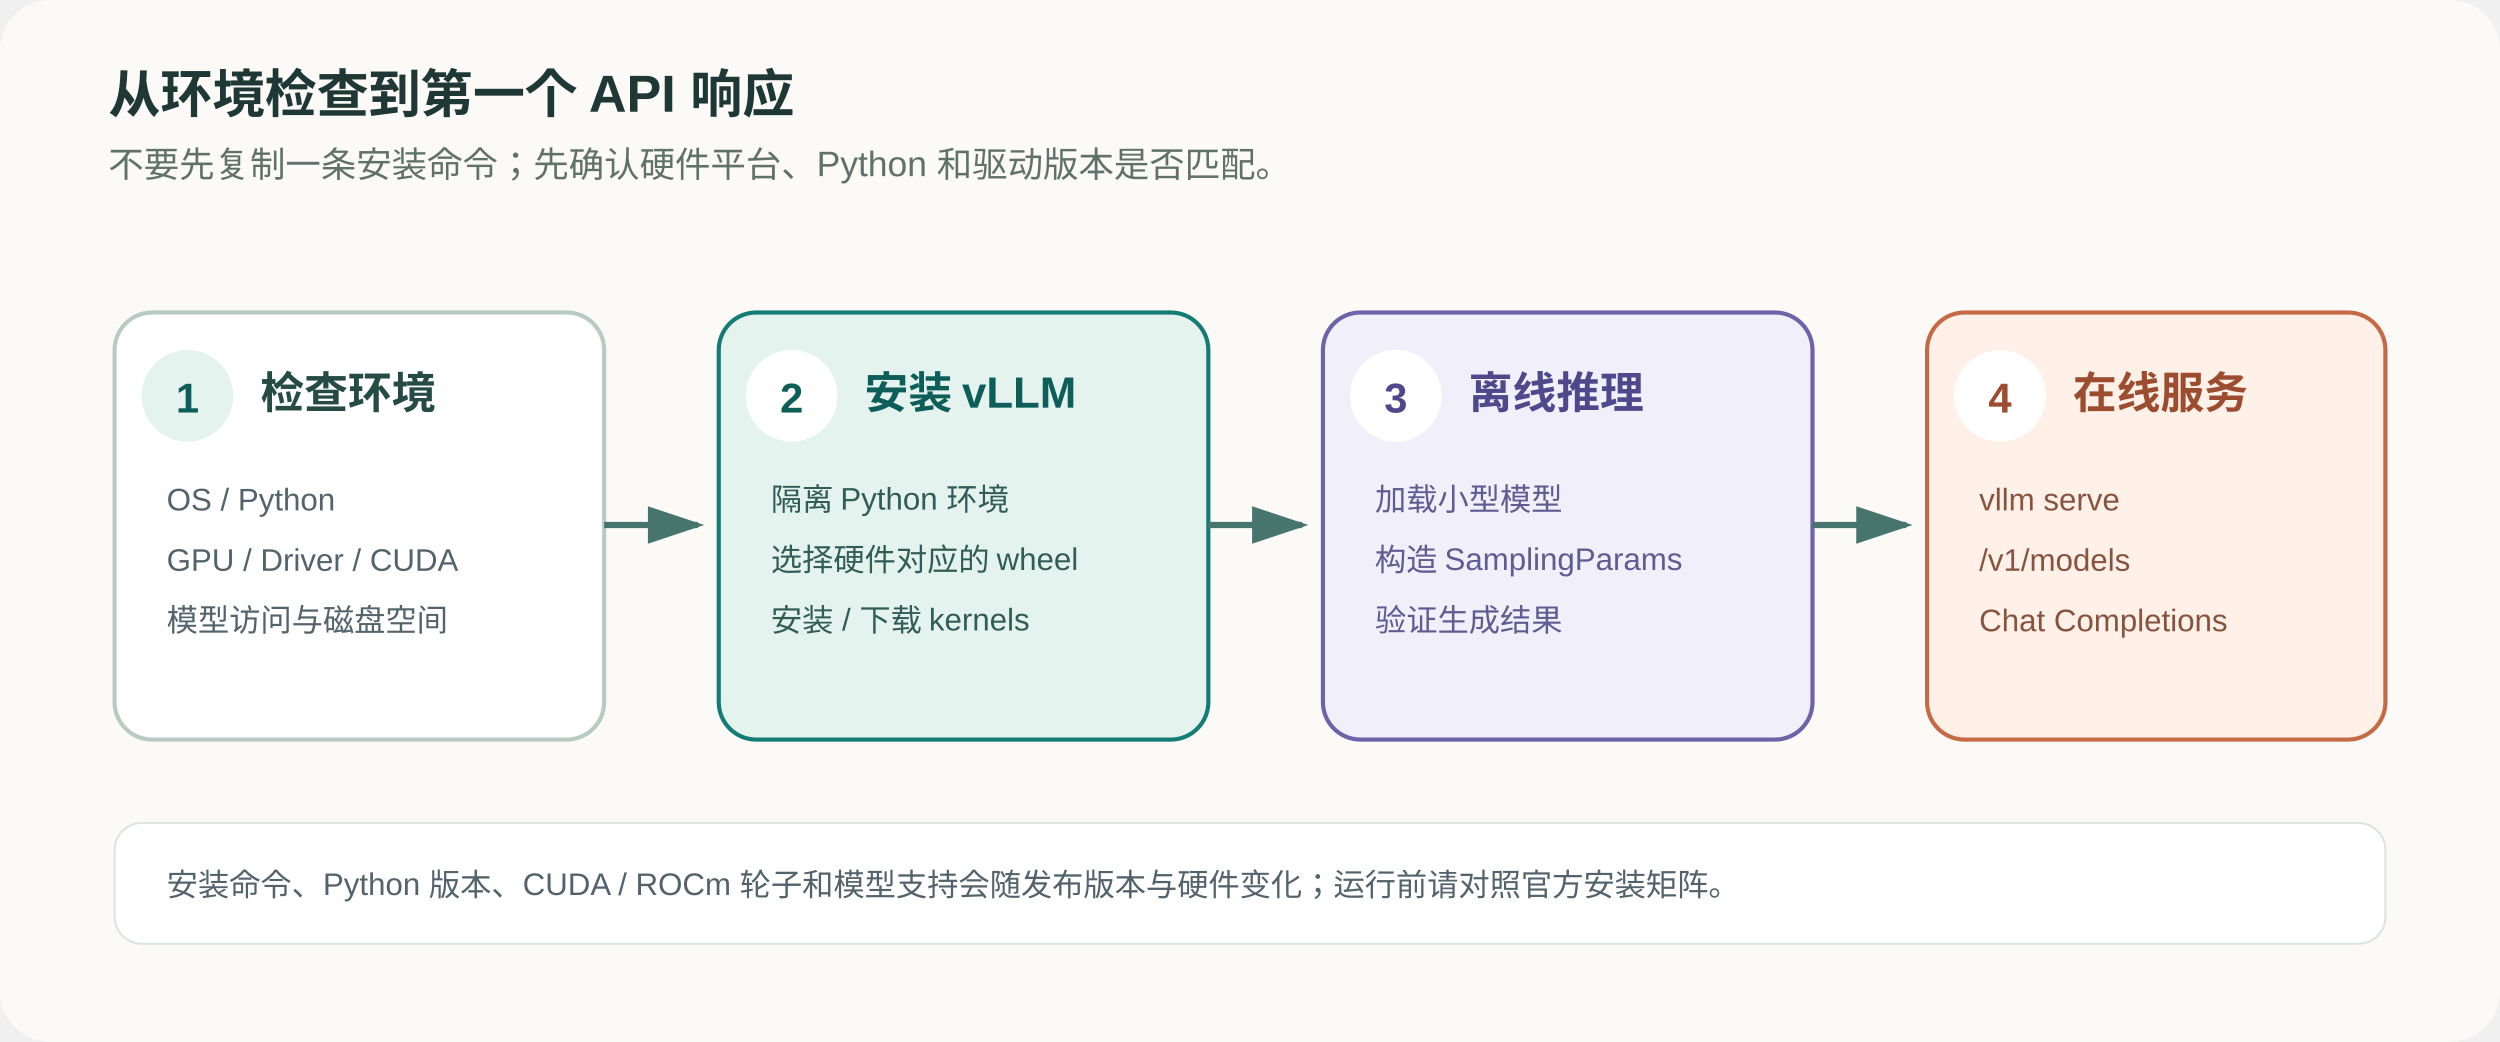
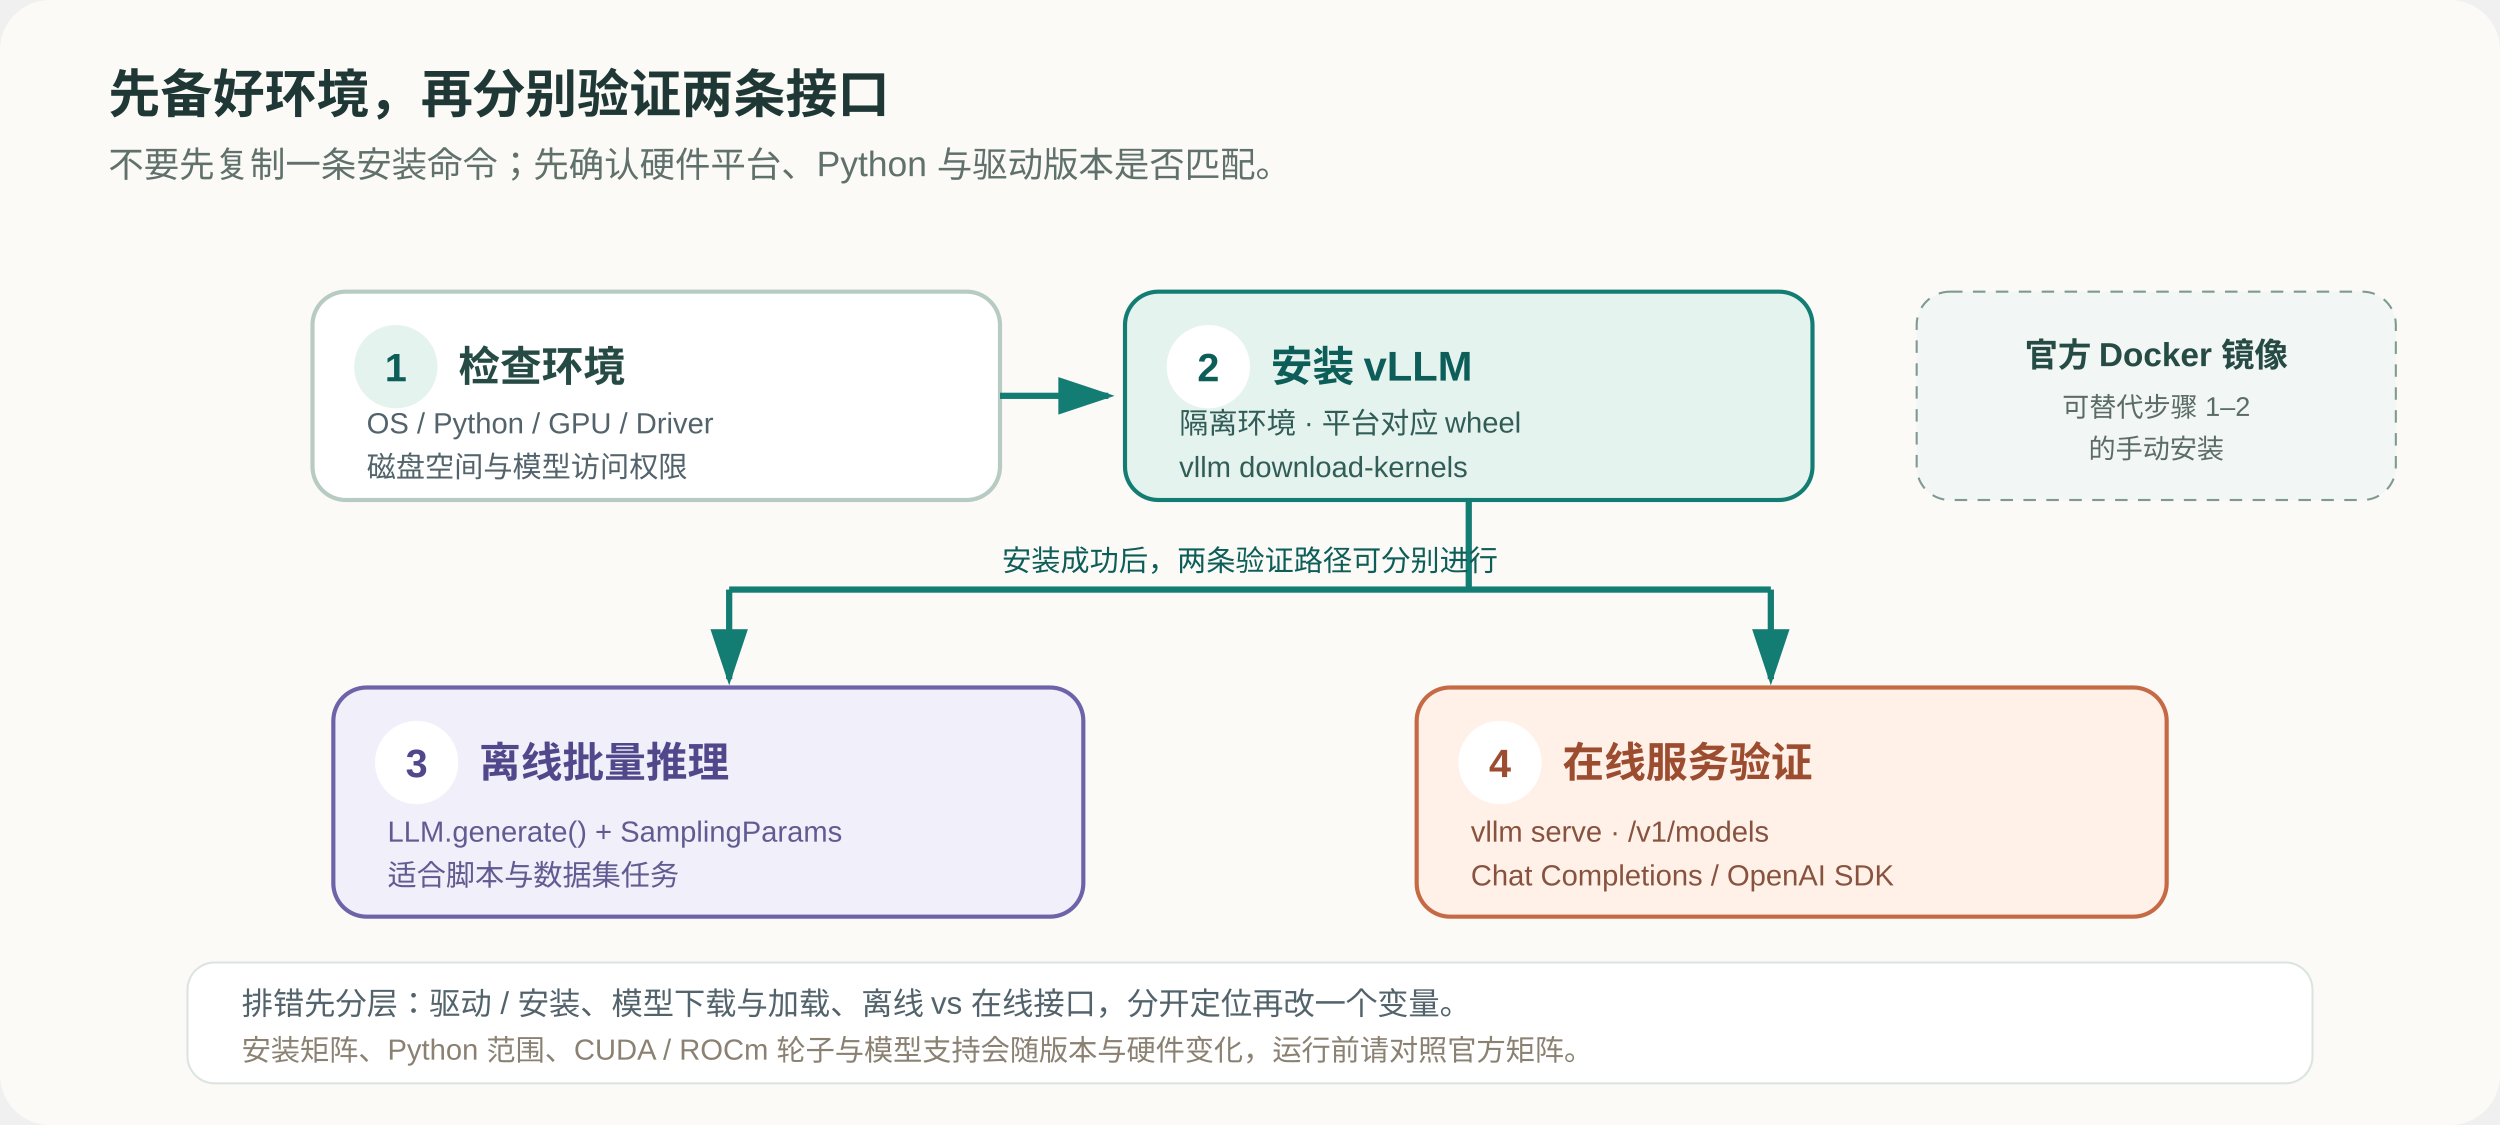
- <svg xmlns="http://www.w3.org/2000/svg" viewBox="0 0 1200 500" role="img" aria-labelledby="title desc">
+ <svg xmlns="http://www.w3.org/2000/svg" viewBox="0 0 1200 540" role="img" aria-labelledby="title desc">
  <defs>
    <marker id="a06" markerWidth="10" markerHeight="10" refX="8" refY="3" orient="auto">
-       <path d="M0 0 L9 3 L0 6 Z" fill="#47756d" />
+       <path d="M0 0 L9 3 L0 6 Z" fill="#147d73" />
    </marker>
  </defs>
-   <rect width="1200" height="500" rx="24" fill="#fbfaf7" />
-   <text x="52" y="54" font-family="Arial,'PingFang SC',sans-serif" font-size="25" font-weight="700" fill="#1f3835">从环境检查到第一个 API 响应</text>
-   <text x="52" y="85" font-family="Arial,'PingFang SC',sans-serif" font-size="17" fill="#60716c">不要先复制一条安装命令；先确认硬件平台、Python 和驱动版本是否匹配。</text>
+   <rect width="1200" height="540" rx="24" fill="#fbfaf7" />
+   <text x="52" y="54" font-family="Arial,'PingFang SC',sans-serif" font-size="25" font-weight="700" fill="#1f3835">先备好环境，再分别验证两条接口</text>
+   <text x="52" y="85" font-family="Arial,'PingFang SC',sans-serif" font-size="17" fill="#60716c">不要先复制一条安装命令；先确认硬件平台、Python 与驱动版本是否匹配。</text>
  <g font-family="Arial,'PingFang SC',sans-serif">
-     <rect x="55" y="150" width="235" height="205" rx="18" fill="#fff" stroke="#b7cbc3" stroke-width="2" />
-     <circle cx="90" cy="190" r="22" fill="#e5f3ef" />
-     <text x="90" y="198" text-anchor="middle" font-size="20" font-weight="700" fill="#0d5e58">1</text>
-     <text x="125" y="196" font-size="21" font-weight="700" fill="#264b45">检查环境</text>
-     <text x="80" y="245" font-size="15" fill="#53636b">OS / Python</text>
-     <text x="80" y="274" font-size="15" fill="#53636b">GPU / Driver / CUDA</text>
-     <text x="80" y="303" font-size="15" fill="#53636b">模型访问与磁盘空间</text>
-     <path d="M290 252 H335" stroke="#47756d" stroke-width="3" marker-end="url(#a06)" />
-     <rect x="345" y="150" width="235" height="205" rx="18" fill="#e5f3ef" stroke="#147d73" stroke-width="2" />
-     <circle cx="380" cy="190" r="22" fill="#fff" />
-     <text x="380" y="198" text-anchor="middle" font-size="20" font-weight="700" fill="#0d5e58">2</text>
-     <text x="415" y="196" font-size="21" font-weight="700" fill="#0d5e58">安装 vLLM</text>
-     <text x="370" y="245" font-size="15" fill="#315d56">隔离 Python 环境</text>
-     <text x="370" y="274" font-size="15" fill="#315d56">选择硬件对应的 wheel</text>
-     <text x="370" y="303" font-size="15" fill="#315d56">安装 / 下载 kernels</text>
-     <path d="M580 252 H625" stroke="#47756d" stroke-width="3" marker-end="url(#a06)" />
-     <rect x="635" y="150" width="235" height="205" rx="18" fill="#f0effa" stroke="#6d63a8" stroke-width="2" />
-     <circle cx="670" cy="190" r="22" fill="#fff" />
-     <text x="670" y="198" text-anchor="middle" font-size="20" font-weight="700" fill="#51488c">3</text>
-     <text x="705" y="196" font-size="21" font-weight="700" fill="#51488c">离线推理</text>
-     <text x="660" y="245" font-size="15" fill="#625b91">加载小型模型</text>
-     <text x="660" y="274" font-size="15" fill="#625b91">构造 SamplingParams</text>
-     <text x="660" y="303" font-size="15" fill="#625b91">验证生成结果</text>
-     <path d="M870 252 H915" stroke="#47756d" stroke-width="3" marker-end="url(#a06)" />
-     <rect x="925" y="150" width="220" height="205" rx="18" fill="#fff0e8" stroke="#c66a46" stroke-width="2" />
-     <circle cx="960" cy="190" r="22" fill="#fff" />
-     <text x="960" y="198" text-anchor="middle" font-size="20" font-weight="700" fill="#9c4d30">4</text>
-     <text x="995" y="196" font-size="21" font-weight="700" fill="#9c4d30">在线服务</text>
-     <text x="950" y="245" font-size="15" fill="#87533f">vllm serve</text>
-     <text x="950" y="274" font-size="15" fill="#87533f">/v1/models</text>
-     <text x="950" y="303" font-size="15" fill="#87533f">Chat Completions</text>
+     <rect id="step-check" x="150" y="140" width="330" height="100" rx="16" fill="#fff" stroke="#b7cbc3" stroke-width="2" />
+     <circle cx="190" cy="176" r="20" fill="#e5f3ef" />
+     <text x="190" y="183" text-anchor="middle" font-size="19" font-weight="700" fill="#0d5e58">1</text>
+     <text x="220" y="183" font-size="20" font-weight="700" fill="#264b45">检查环境</text>
+     <text x="176" y="208" font-size="14" fill="#53636b">OS / Python / GPU / Driver</text>
+     <text x="176" y="229" font-size="14" fill="#53636b">磁盘空间与模型访问权限</text>
+     <path d="M480 190 H532" stroke="#147d73" stroke-width="3" marker-end="url(#a06)" />
+     <rect id="step-install" x="540" y="140" width="330" height="100" rx="16" fill="#e5f3ef" stroke="#147d73" stroke-width="2" />
+     <circle cx="580" cy="176" r="20" fill="#fff" />
+     <text x="580" y="183" text-anchor="middle" font-size="19" font-weight="700" fill="#0d5e58">2</text>
+     <text x="610" y="183" font-size="20" font-weight="700" fill="#0d5e58">安装 vLLM</text>
+     <text x="566" y="208" font-size="14" fill="#315d56">隔离环境 · 平台对应 wheel</text>
+     <text x="566" y="229" font-size="14" fill="#315d56">vllm download-kernels</text>
+     <rect id="docker-alt" x="920" y="140" width="230" height="100" rx="16" fill="#f2f6f4" stroke="#7f9a93" stroke-dasharray="6 5" />
+     <text x="1035" y="176" text-anchor="middle" font-size="16" font-weight="700" fill="#264b45">官方 Docker 镜像</text>
+     <text x="1035" y="200" text-anchor="middle" font-size="13" fill="#5b6b66">可替代步骤 1–2</text>
+     <text x="1035" y="220" text-anchor="middle" font-size="13" fill="#5b6b66">的手动安装</text>
  </g>
-   <rect x="55" y="395" width="1090" height="58" rx="13" fill="#fff" stroke="#dce4e1" />
-   <text x="80" y="430" font-family="Arial,'PingFang SC',sans-serif" font-size="15" fill="#53636b">安装命令、Python 版本、CUDA / ROCm 轮子和模型支持会随发布版本与硬件变化；运行前请对照官方安装矩阵。</text>
+   <path d="M705 240 V283" stroke="#147d73" stroke-width="3" />
+   <path d="M350 283 H850" stroke="#147d73" stroke-width="3" />
+   <path d="M350 283 V326" stroke="#147d73" stroke-width="3" marker-end="url(#a06)" />
+   <path d="M850 283 V326" stroke="#147d73" stroke-width="3" marker-end="url(#a06)" />
+   <text x="600" y="274" text-anchor="middle" font-family="Arial,'PingFang SC',sans-serif" font-size="14" fill="#0d5e58">安装成功后，两条验证路径可分别进行</text>
+   <g font-family="Arial,'PingFang SC',sans-serif">
+     <rect id="step-offline" x="160" y="330" width="360" height="110" rx="16" fill="#f0effa" stroke="#6d63a8" stroke-width="2" />
+     <circle cx="200" cy="366" r="20" fill="#fff" />
+     <text x="200" y="373" text-anchor="middle" font-size="19" font-weight="700" fill="#51488c">3</text>
+     <text x="230" y="373" font-size="20" font-weight="700" fill="#51488c">离线批量推理</text>
+     <text x="186" y="404" font-size="14" fill="#625b91">LLM.generate() + SamplingParams</text>
+     <text x="186" y="425" font-size="14" fill="#625b91">适合脚本与数据集任务</text>
+     <rect id="step-server" x="680" y="330" width="360" height="110" rx="16" fill="#fff0e8" stroke="#c66a46" stroke-width="2" />
+     <circle cx="720" cy="366" r="20" fill="#fff" />
+     <text x="720" y="373" text-anchor="middle" font-size="19" font-weight="700" fill="#9c4d30">4</text>
+     <text x="750" y="373" font-size="20" font-weight="700" fill="#9c4d30">在线服务验证</text>
+     <text x="706" y="404" font-size="14" fill="#87533f">vllm serve · /v1/models</text>
+     <text x="706" y="425" font-size="14" fill="#87533f">Chat Completions / OpenAI SDK</text>
+   </g>
+   <rect x="90" y="462" width="1020" height="58" rx="13" fill="#fff" stroke="#dce4e1" />
+   <text x="116" y="487" font-family="Arial,'PingFang SC',sans-serif" font-size="15" fill="#53636b">排错先分层：驱动 / 安装、模型下载与加载、离线 vs 在线接口，分开定位再改一个变量。</text>
+   <text x="116" y="509" font-family="Arial,'PingFang SC',sans-serif" font-size="14" fill="#8a8172">安装矩阵、Python 范围、CUDA / ROCm 轮子与模型支持会随版本与硬件变化，运行前请对照官方矩阵。</text>
</svg>
